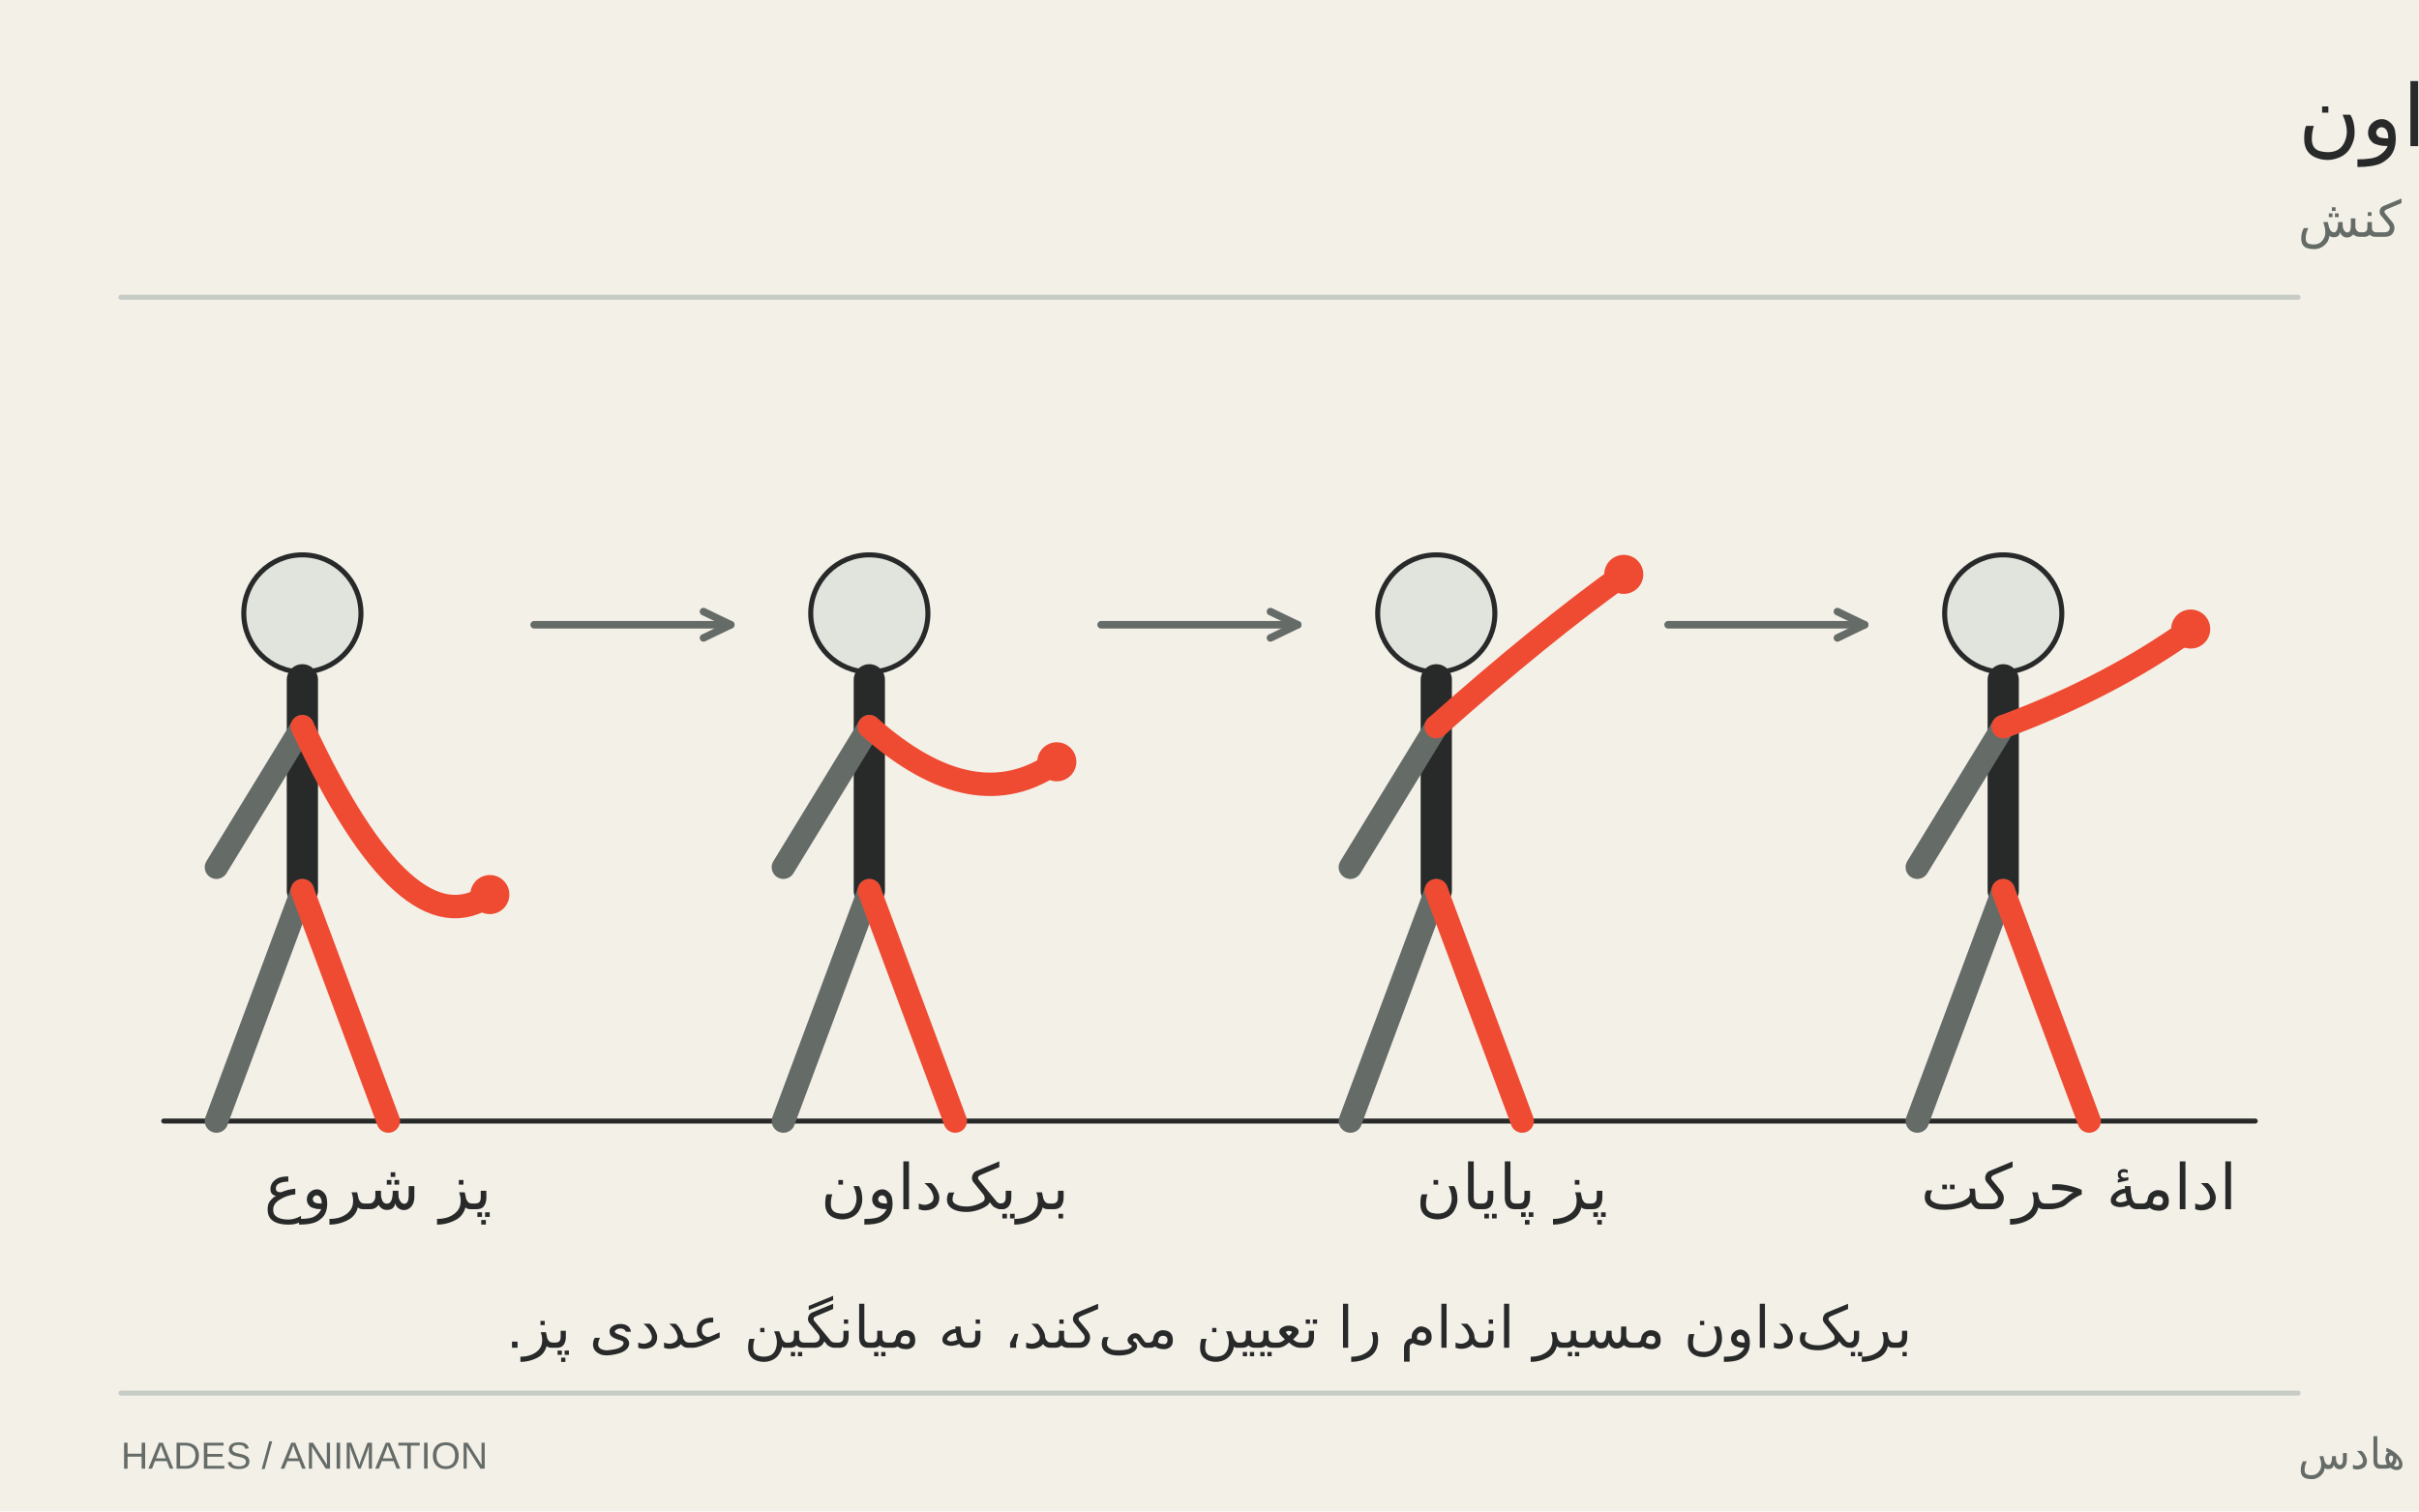
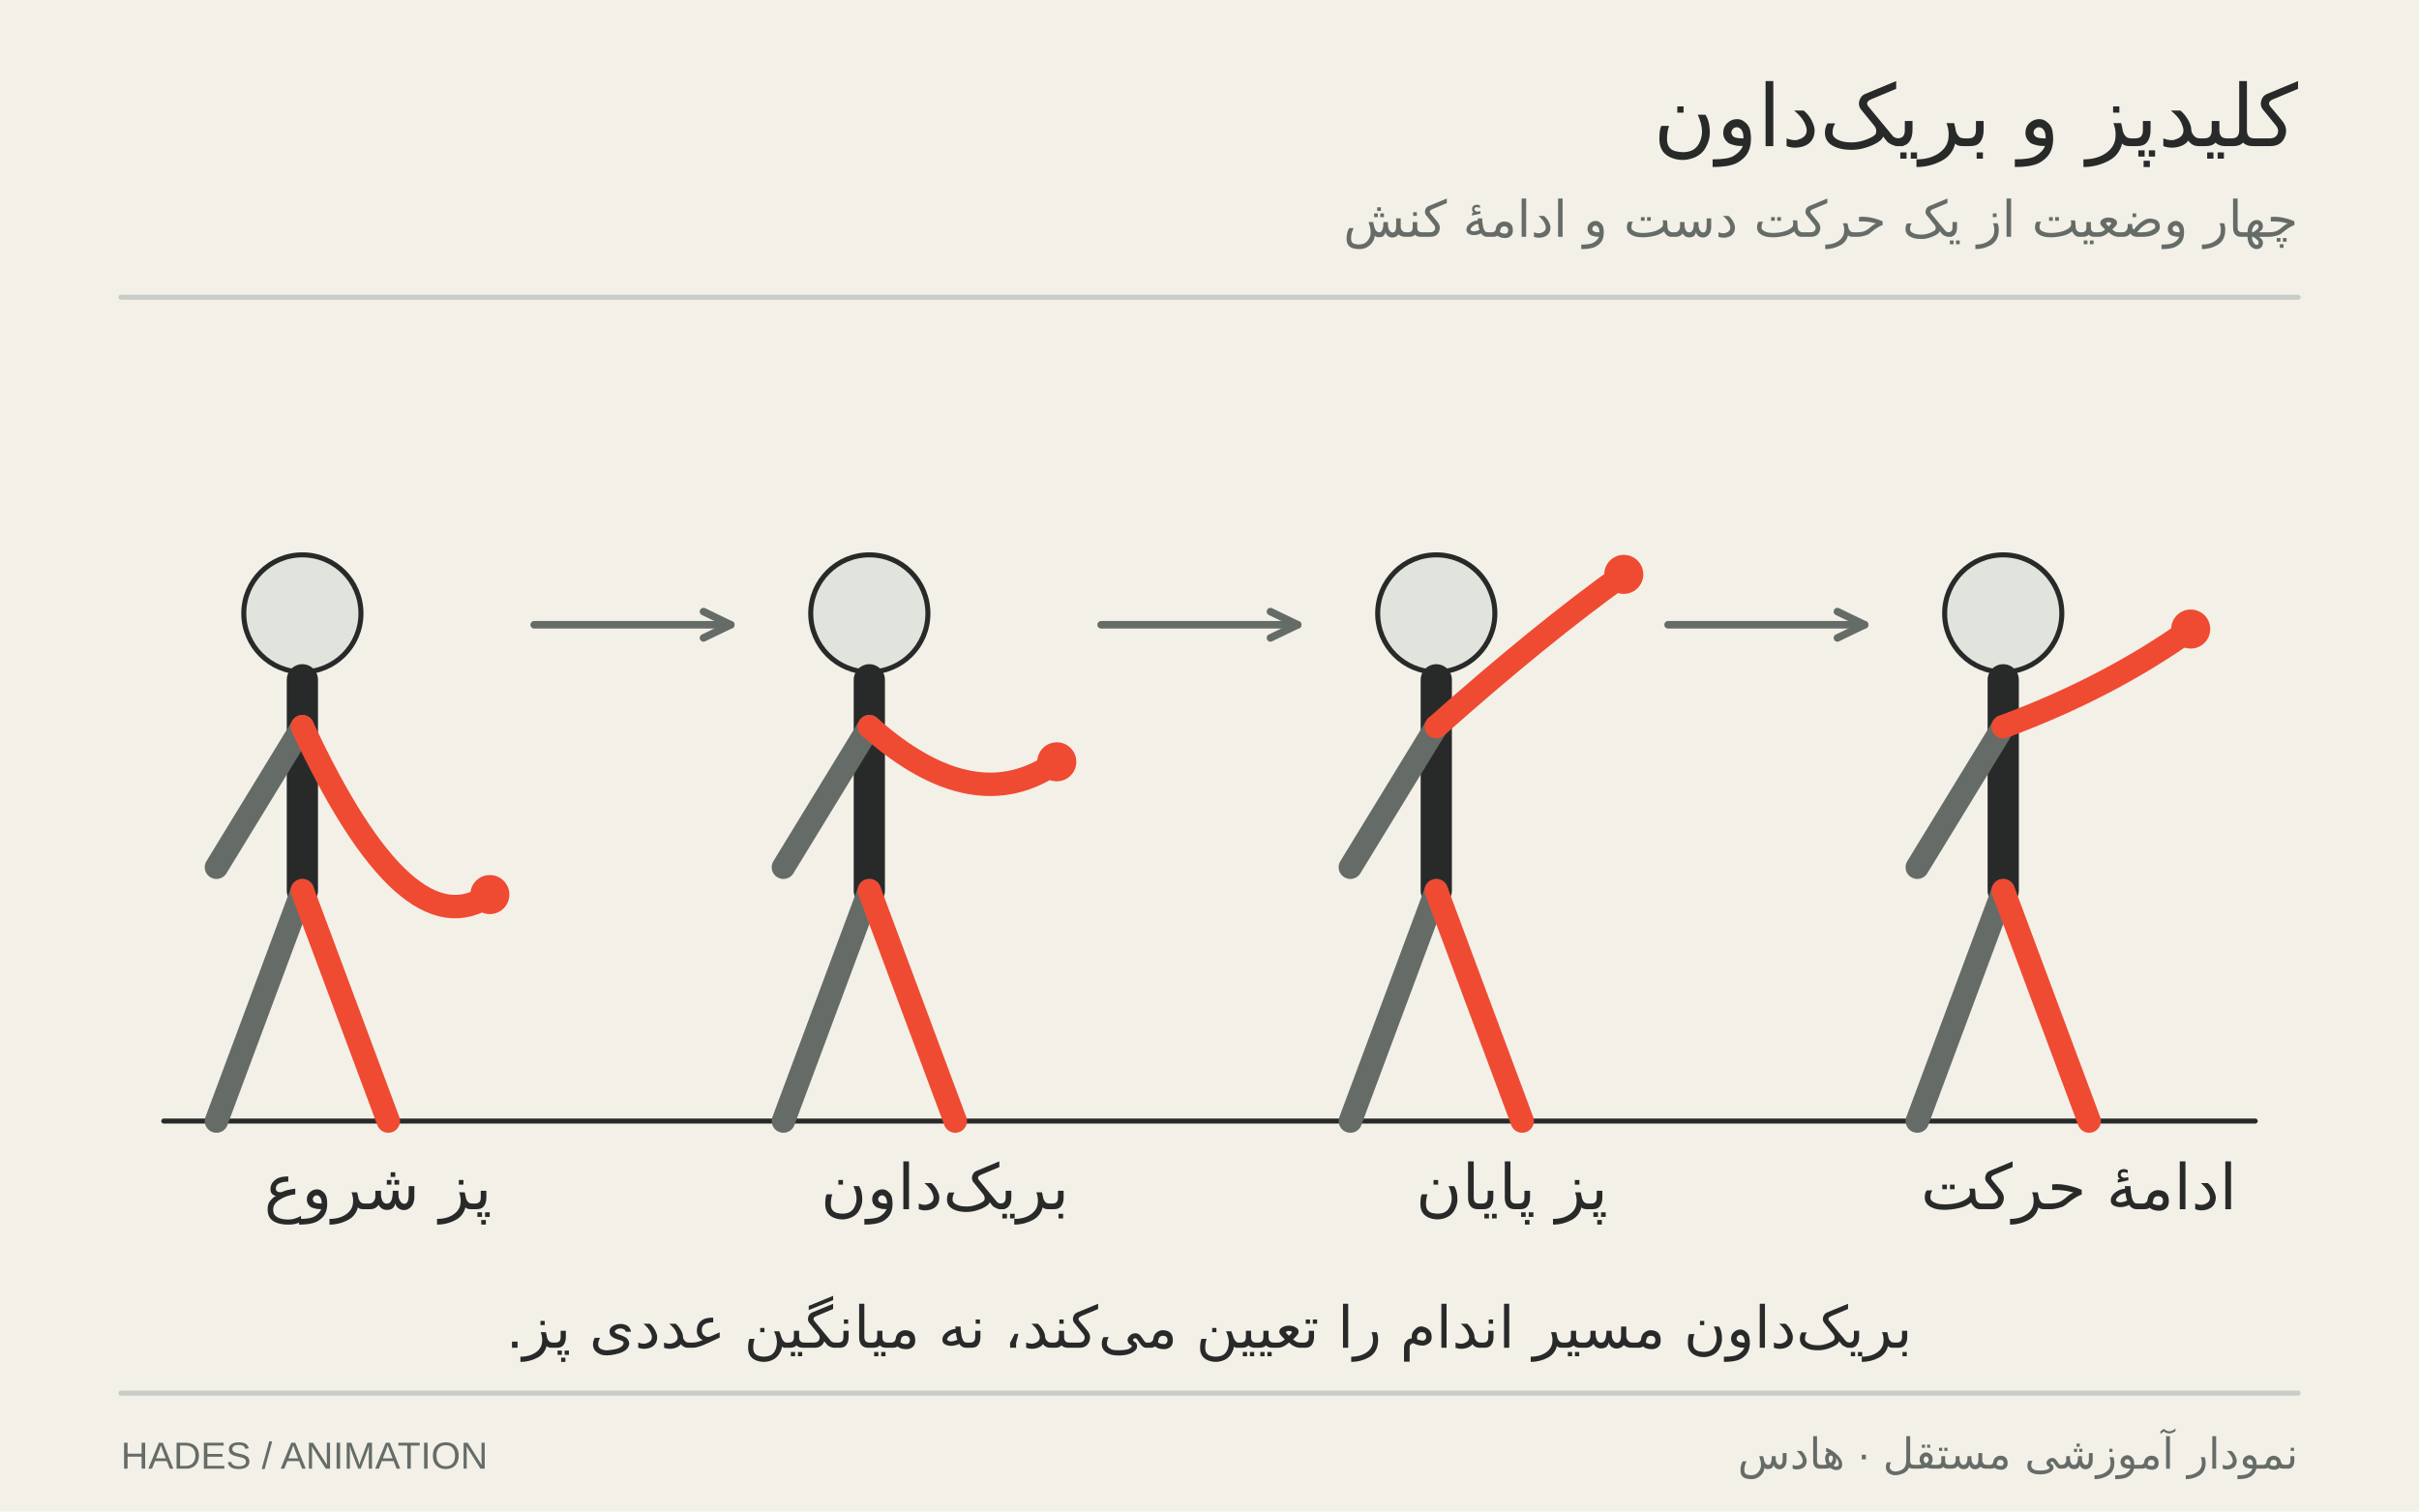
<svg xmlns="http://www.w3.org/2000/svg" width="960" height="600" viewBox="0 0 960 600" role="img" aria-label="کلیدپز و بریک‌داون">
  <rect width="960" height="600" fill="#F3F0E8" />
  <g font-family="Tahoma,Arial,sans-serif">
-     <text x="912" y="58" font-size="34" fill="#282A2A" text-anchor="end" direction="rtl" unicode-bidi="plaintext">کلیدپز و بریک‌داون</text>
-     <text x="912" y="94" font-size="20" fill="#656C68" text-anchor="end" direction="rtl" unicode-bidi="plaintext">چهار وضعیت از یک حرکت دست و ادامهٔ کنش</text>
+     <text x="912" y="58" font-size="34" fill="#282A2A" text-anchor="start" direction="rtl" unicode-bidi="plaintext">کلیدپز و بریک‌داون</text>
+     <text x="912" y="94" font-size="20" fill="#656C68" text-anchor="start" direction="rtl" unicode-bidi="plaintext">چهار وضعیت از یک حرکت دست و ادامهٔ کنش</text>
    <line x1="48" y1="118" x2="912" y2="118" stroke="#C8CCC6" stroke-width="2" stroke-linecap="round" />
    <line x1="65" y1="445" x2="895" y2="445" stroke="#282A2A" stroke-width="2" stroke-linecap="round" />
    <circle cx="120" cy="243.5" r="23.25" fill="#E1E4DC" stroke="#282A2A" stroke-width="2" />
    <line x1="120" y1="269.85" x2="120" y2="353.55" stroke="#282A2A" stroke-width="12.4" stroke-linecap="round" />
    <line x1="120" y1="353.55" x2="85.9" y2="445" stroke="#656C68" stroke-width="9.3" stroke-linecap="round" />
    <line x1="120" y1="353.55" x2="154.1" y2="445" stroke="#EF4B32" stroke-width="9.3" stroke-linecap="round" />
    <line x1="120" y1="288.45" x2="85.9" y2="344.25" stroke="#656C68" stroke-width="9.3" stroke-linecap="round" />
    <path d="M120 288.45 Q161.85 378.35 194.4 355.1" fill="none" stroke="#EF4B32" stroke-width="9.3" stroke-linecap="round" stroke-linejoin="round" />
    <circle cx="194.4" cy="355.1" r="7.75" fill="#EF4B32" stroke="none" stroke-width="2" />
    <text x="150" y="480" font-size="25" fill="#282A2A" text-anchor="middle" direction="rtl" unicode-bidi="plaintext">پز شروع</text>
    <line x1="212" y1="248" x2="290" y2="248" stroke="#656C68" stroke-width="3" stroke-linecap="round" />
    <path d="M279.195 253.22 L290 248 L279.195 242.78" fill="none" stroke="#656C68" stroke-width="3" stroke-linecap="round" stroke-linejoin="round" />
    <circle cx="345" cy="243.5" r="23.25" fill="#E1E4DC" stroke="#282A2A" stroke-width="2" />
    <line x1="345" y1="269.85" x2="345" y2="353.55" stroke="#282A2A" stroke-width="12.4" stroke-linecap="round" />
    <line x1="345" y1="353.55" x2="310.9" y2="445" stroke="#656C68" stroke-width="9.3" stroke-linecap="round" />
    <line x1="345" y1="353.55" x2="379.1" y2="445" stroke="#EF4B32" stroke-width="9.3" stroke-linecap="round" />
    <line x1="345" y1="288.45" x2="310.9" y2="344.25" stroke="#656C68" stroke-width="9.3" stroke-linecap="round" />
    <path d="M345 288.45 Q386.85 325.65 419.4 302.4" fill="none" stroke="#EF4B32" stroke-width="9.3" stroke-linecap="round" stroke-linejoin="round" />
    <circle cx="419.4" cy="302.4" r="7.75" fill="#EF4B32" stroke="none" stroke-width="2" />
    <text x="375" y="480" font-size="25" fill="#282A2A" text-anchor="middle" direction="rtl" unicode-bidi="plaintext">بریک‌داون</text>
    <line x1="437" y1="248" x2="515" y2="248" stroke="#656C68" stroke-width="3" stroke-linecap="round" />
    <path d="M504.195 253.22 L515 248 L504.195 242.78" fill="none" stroke="#656C68" stroke-width="3" stroke-linecap="round" stroke-linejoin="round" />
    <circle cx="570" cy="243.5" r="23.25" fill="#E1E4DC" stroke="#282A2A" stroke-width="2" />
    <line x1="570" y1="269.85" x2="570" y2="353.55" stroke="#282A2A" stroke-width="12.4" stroke-linecap="round" />
    <line x1="570" y1="353.55" x2="535.9" y2="445" stroke="#656C68" stroke-width="9.3" stroke-linecap="round" />
    <line x1="570" y1="353.55" x2="604.1" y2="445" stroke="#EF4B32" stroke-width="9.3" stroke-linecap="round" />
    <line x1="570" y1="288.45" x2="535.9" y2="344.25" stroke="#656C68" stroke-width="9.3" stroke-linecap="round" />
    <path d="M570 288.45 Q611.85 251.25 644.4 228" fill="none" stroke="#EF4B32" stroke-width="9.3" stroke-linecap="round" stroke-linejoin="round" />
    <circle cx="644.4" cy="228" r="7.75" fill="#EF4B32" stroke="none" stroke-width="2" />
    <text x="600" y="480" font-size="25" fill="#282A2A" text-anchor="middle" direction="rtl" unicode-bidi="plaintext">پز پایان</text>
    <line x1="662" y1="248" x2="740" y2="248" stroke="#656C68" stroke-width="3" stroke-linecap="round" />
    <path d="M729.195 253.22 L740 248 L729.195 242.78" fill="none" stroke="#656C68" stroke-width="3" stroke-linecap="round" stroke-linejoin="round" />
    <circle cx="795" cy="243.5" r="23.25" fill="#E1E4DC" stroke="#282A2A" stroke-width="2" />
    <line x1="795" y1="269.85" x2="795" y2="353.55" stroke="#282A2A" stroke-width="12.4" stroke-linecap="round" />
    <line x1="795" y1="353.55" x2="760.9" y2="445" stroke="#656C68" stroke-width="9.3" stroke-linecap="round" />
    <line x1="795" y1="353.55" x2="829.1" y2="445" stroke="#EF4B32" stroke-width="9.3" stroke-linecap="round" />
    <line x1="795" y1="288.45" x2="760.9" y2="344.25" stroke="#656C68" stroke-width="9.3" stroke-linecap="round" />
    <path d="M795 288.45 Q836.85 272.95 869.4 249.7" fill="none" stroke="#EF4B32" stroke-width="9.3" stroke-linecap="round" stroke-linejoin="round" />
    <circle cx="869.4" cy="249.7" r="7.75" fill="#EF4B32" stroke="none" stroke-width="2" />
    <text x="825" y="480" font-size="25" fill="#282A2A" text-anchor="middle" direction="rtl" unicode-bidi="plaintext">ادامهٔ حرکت</text>
    <text x="480" y="535" font-size="23" fill="#282A2A" text-anchor="middle" direction="rtl" unicode-bidi="plaintext">بریک‌داون مسیر اندام را تعیین می‌کند، نه میانگین عددی پز.</text>
    <line x1="48" y1="553" x2="912" y2="553" stroke="#C8CCC6" stroke-width="2" stroke-linecap="round" />
-     <text x="912" y="583" font-size="17" fill="#656C68" text-anchor="end" direction="rtl" unicode-bidi="plaintext">نمودار آموزشی مستقل · هادس</text>
+     <text x="912" y="583" font-size="17" fill="#656C68" text-anchor="start" direction="rtl" unicode-bidi="plaintext">نمودار آموزشی مستقل · هادس</text>
    <text x="48" y="583" font-size="15" fill="#656C68" text-anchor="start" direction="ltr" unicode-bidi="plaintext">HADES / ANIMATION</text>
  </g>
</svg>
